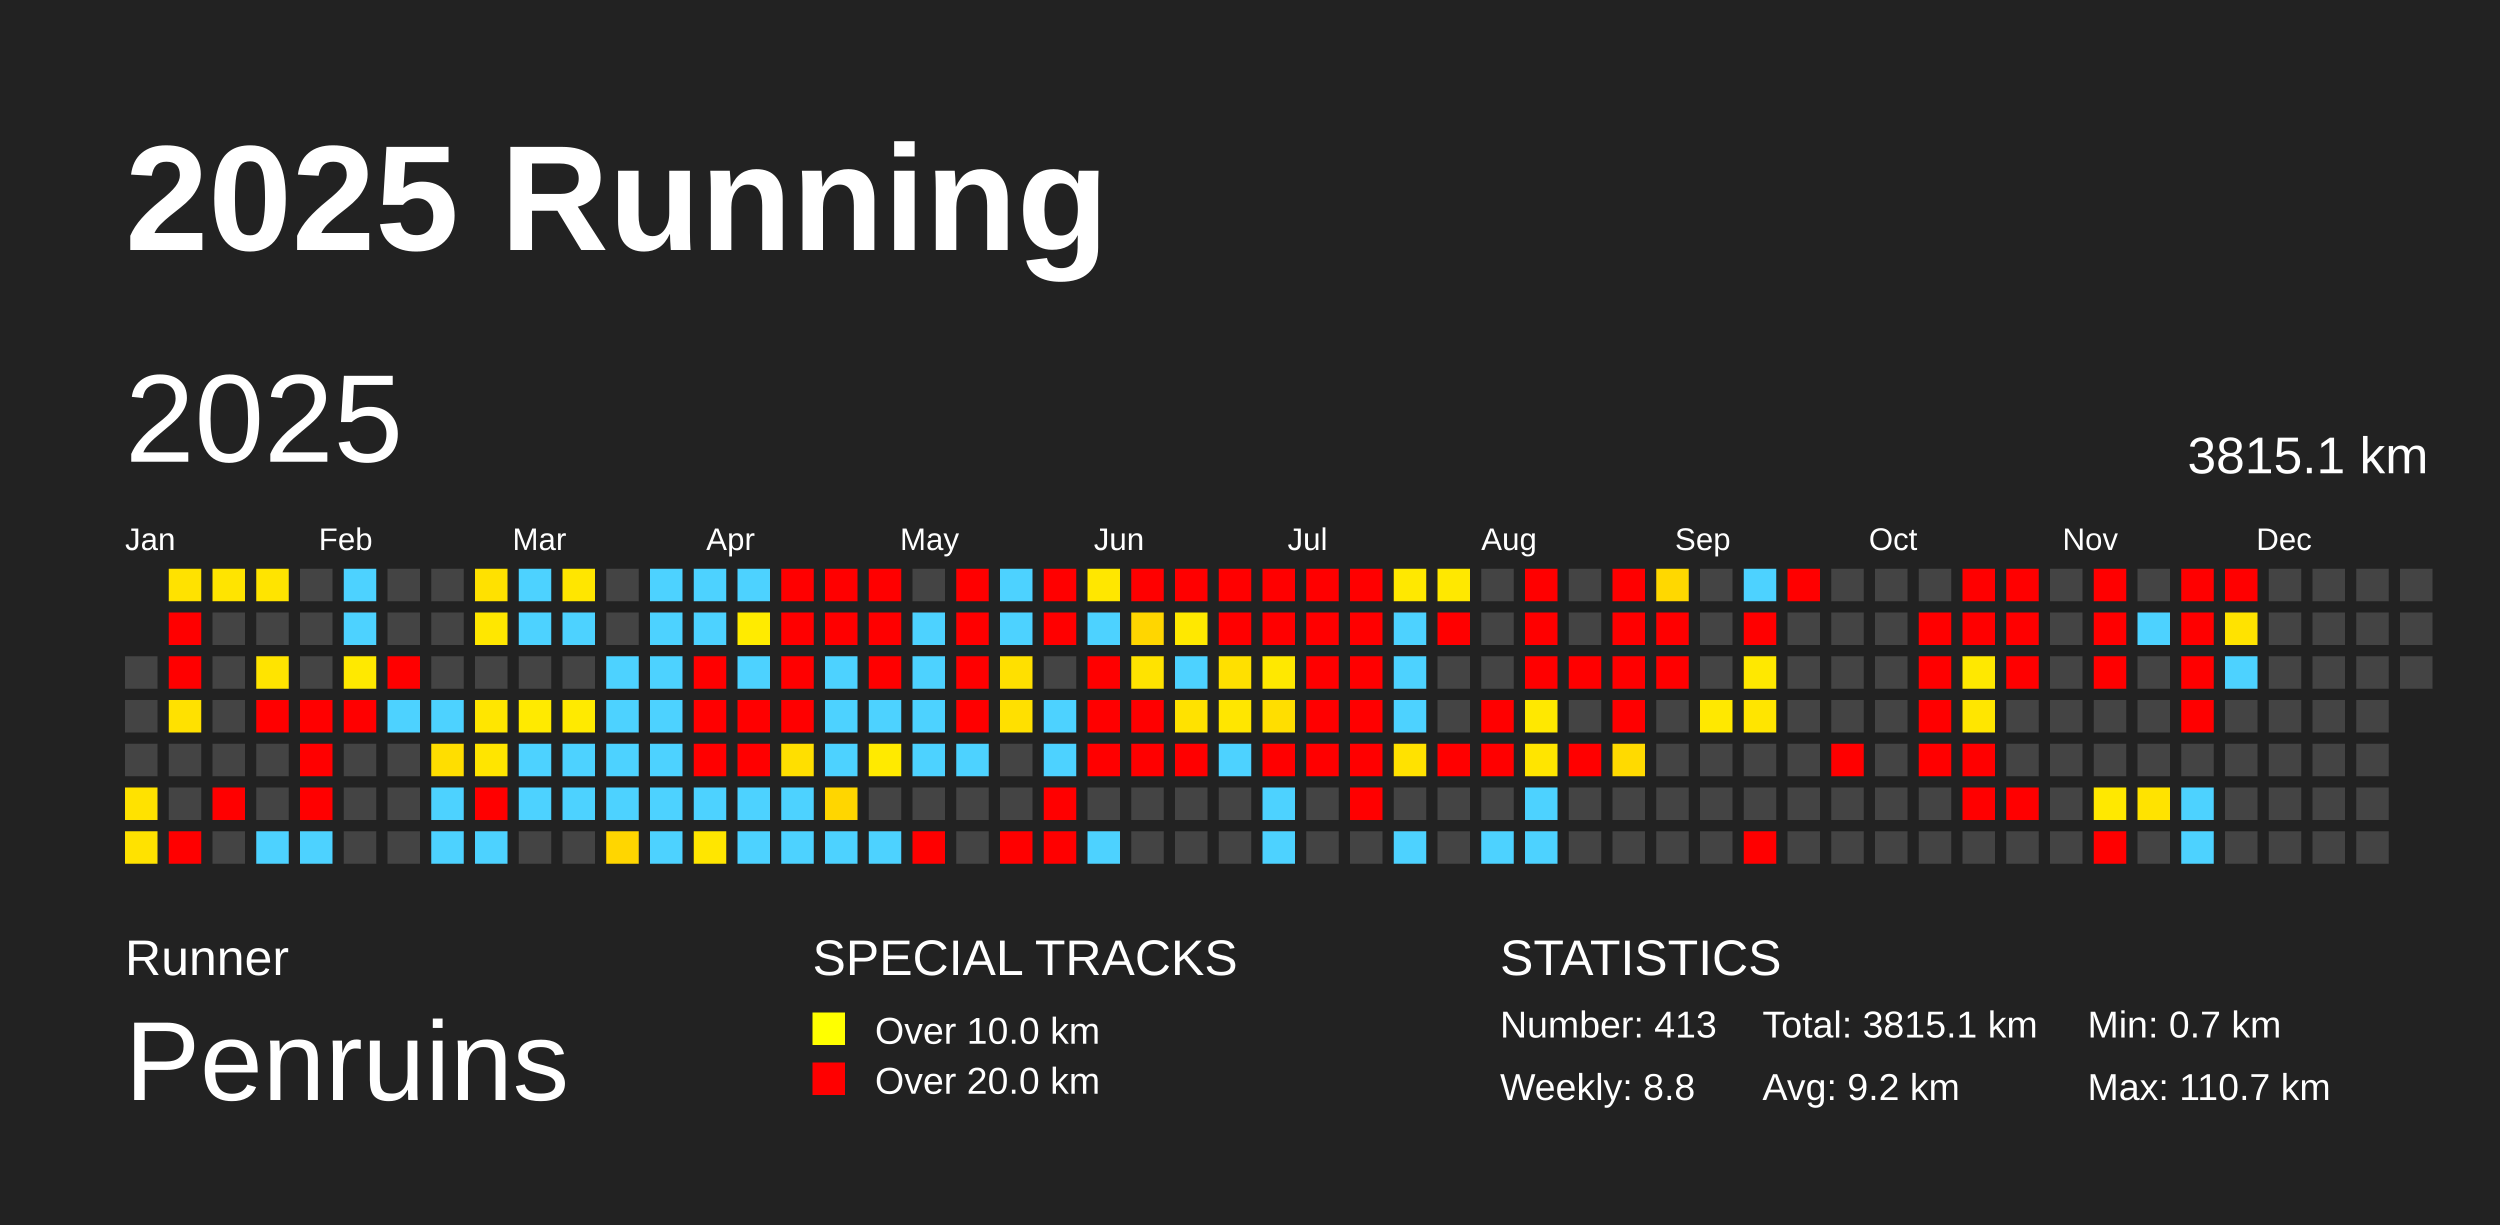
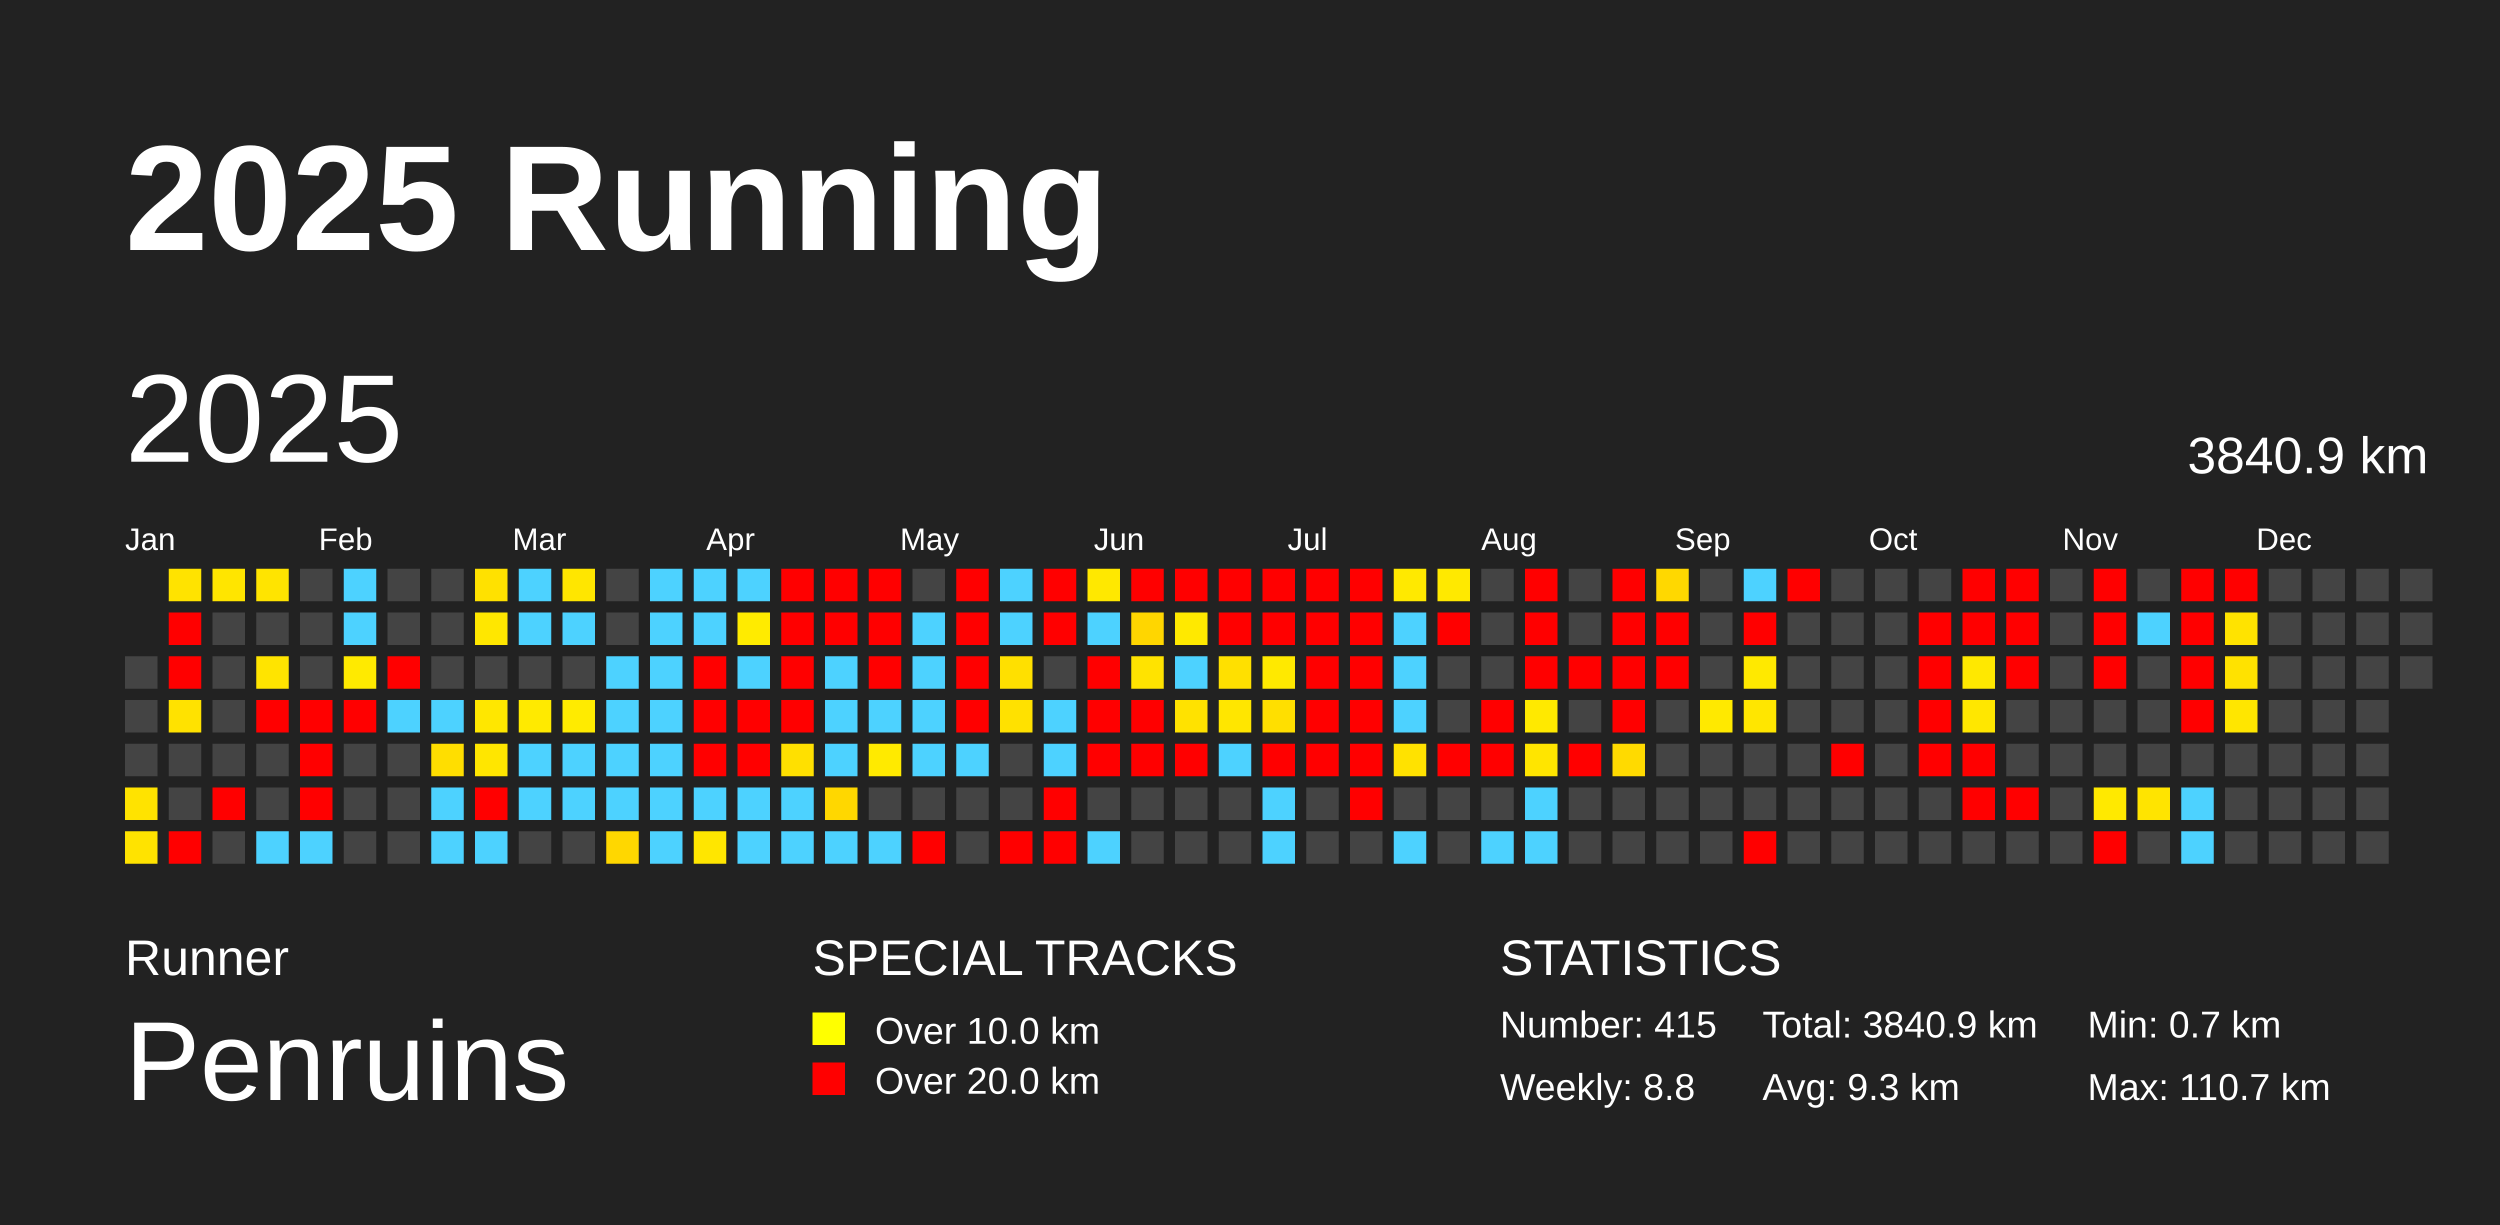
<svg xmlns="http://www.w3.org/2000/svg" baseProfile="full" height="98mm" version="1.1" viewBox="0,0,200,98" width="200mm">
  <defs />
  <rect fill="#222222" height="98" width="200" x="0" y="0" />
  <text fill="#FFFFFF" style="font-size:12px; font-family:Arial; font-weight:bold;" x="10" y="20">2025 Running</text>
  <text fill="#FFFFFF" style="font-size:4px; font-family:Arial" x="10" y="78">Runner</text>
  <text fill="#FFFFFF" style="font-size:9px; font-family:Arial" x="10" y="88">Penruins</text>
  <text fill="#FFFFFF" style="font-size:4px; font-family:Arial" x="65" y="78">SPECIAL TRACKS</text>
  <rect fill="yellow" height="2.6" width="2.6" x="65" y="81" />
  <text fill="#FFFFFF" style="font-size:3px; font-family:Arial" x="70" y="83.5">Over 10.0 km</text>
  <rect fill="red" height="2.6" width="2.6" x="65" y="85" />
  <text fill="#FFFFFF" style="font-size:3px; font-family:Arial" x="70" y="87.5">Over 20.0 km</text>
  <text fill="#FFFFFF" style="font-size:4px; font-family:Arial" x="120" y="78">STATISTICS</text>
-   <text fill="#FFFFFF" style="font-size:3px; font-family:Arial" x="120" y="83">Number: 413</text>
+   <text fill="#FFFFFF" style="font-size:3px; font-family:Arial" x="120" y="83">Number: 415</text>
  <text fill="#FFFFFF" style="font-size:3px; font-family:Arial" x="120" y="88">Weekly: 8.8</text>
-   <text fill="#FFFFFF" style="font-size:3px; font-family:Arial" x="141" y="83">Total: 3815.1 km</text>
-   <text fill="#FFFFFF" style="font-size:3px; font-family:Arial" x="141" y="88">Avg: 9.2 km</text>
+   <text fill="#FFFFFF" style="font-size:3px; font-family:Arial" x="141" y="83">Total: 3840.9 km</text>
+   <text fill="#FFFFFF" style="font-size:3px; font-family:Arial" x="141" y="88">Avg: 9.3 km</text>
  <text fill="#FFFFFF" style="font-size:3px; font-family:Arial" x="167" y="83">Min: 0.7 km</text>
  <text fill="#FFFFFF" style="font-size:3px; font-family:Arial" x="167" y="88">Max: 110.7 km</text>
  <text dominant-baseline="hanging" fill="#FFFFFF" style="font-size:10.0px; font-family:Arial;" x="10" y="30">2025</text>
-   <text dominant-baseline="hanging" fill="#FFFFFF" style="font-size:4.125px; font-family:Arial;" x="175" y="35">3815.1 km</text>
+   <text dominant-baseline="hanging" fill="#FFFFFF" style="font-size:4.125px; font-family:Arial;" x="175" y="35">3840.9 km</text>
  <text fill="#FFFFFF" style="font-size:2.5px; font-family:Arial" x="10.0" y="44">Jan</text>
  <text fill="#FFFFFF" style="font-size:2.5px; font-family:Arial" x="25.5" y="44">Feb</text>
  <text fill="#FFFFFF" style="font-size:2.5px; font-family:Arial" x="41.0" y="44">Mar</text>
  <text fill="#FFFFFF" style="font-size:2.5px; font-family:Arial" x="56.5" y="44">Apr</text>
  <text fill="#FFFFFF" style="font-size:2.5px; font-family:Arial" x="72.0" y="44">May</text>
  <text fill="#FFFFFF" style="font-size:2.5px; font-family:Arial" x="87.5" y="44">Jun</text>
  <text fill="#FFFFFF" style="font-size:2.5px; font-family:Arial" x="103.0" y="44">Jul</text>
  <text fill="#FFFFFF" style="font-size:2.5px; font-family:Arial" x="118.5" y="44">Aug</text>
  <text fill="#FFFFFF" style="font-size:2.5px; font-family:Arial" x="134.0" y="44">Sep</text>
  <text fill="#FFFFFF" style="font-size:2.5px; font-family:Arial" x="149.5" y="44">Oct</text>
  <text fill="#FFFFFF" style="font-size:2.5px; font-family:Arial" x="165.0" y="44">Nov</text>
  <text fill="#FFFFFF" style="font-size:2.5px; font-family:Arial" x="180.5" y="44">Dec</text>
  <rect fill="#444444" height="2.6" width="2.6" x="10.0" y="52.5" />
  <rect fill="#444444" height="2.6" width="2.6" x="10.0" y="56.0" />
  <rect fill="#444444" height="2.6" width="2.6" x="10.0" y="59.5" />
-   <rect fill="#ffe200" height="2.6" width="2.6" x="10.0" y="63.0" />
-   <rect fill="#ffe200" height="2.6" width="2.6" x="10.0" y="66.5" />
-   <rect fill="#ffe200" height="2.6" width="2.6" x="13.5" y="45.5" />
+   <rect fill="#ffe300" height="2.6" width="2.6" x="10.0" y="63.0" />
+   <rect fill="#ffe300" height="2.6" width="2.6" x="10.0" y="66.5" />
+   <rect fill="#ffe300" height="2.6" width="2.6" x="13.5" y="45.5" />
  <rect fill="red" height="2.6" width="2.6" x="13.5" y="49.0" />
  <rect fill="red" height="2.6" width="2.6" x="13.5" y="52.5" />
-   <rect fill="#ffe100" height="2.6" width="2.6" x="13.5" y="56.0" />
+   <rect fill="#ffe200" height="2.6" width="2.6" x="13.5" y="56.0" />
  <rect fill="#444444" height="2.6" width="2.6" x="13.5" y="59.5" />
  <rect fill="#444444" height="2.6" width="2.6" x="13.5" y="63.0" />
  <rect fill="red" height="2.6" width="2.6" x="13.5" y="66.5" />
-   <rect fill="#ffe400" height="2.6" width="2.6" x="17.0" y="45.5" />
+   <rect fill="#ffe500" height="2.6" width="2.6" x="17.0" y="45.5" />
  <rect fill="#444444" height="2.6" width="2.6" x="17.0" y="49.0" />
  <rect fill="#444444" height="2.6" width="2.6" x="17.0" y="52.5" />
  <rect fill="#444444" height="2.6" width="2.6" x="17.0" y="56.0" />
  <rect fill="#444444" height="2.6" width="2.6" x="17.0" y="59.5" />
  <rect fill="red" height="2.6" width="2.6" x="17.0" y="63.0" />
  <rect fill="#444444" height="2.6" width="2.6" x="17.0" y="66.5" />
  <rect fill="#ffe400" height="2.6" width="2.6" x="20.5" y="45.5" />
  <rect fill="#444444" height="2.6" width="2.6" x="20.5" y="49.0" />
  <rect fill="#ffe400" height="2.6" width="2.6" x="20.5" y="52.5" />
  <rect fill="red" height="2.6" width="2.6" x="20.5" y="56.0" />
  <rect fill="#444444" height="2.6" width="2.6" x="20.5" y="59.5" />
  <rect fill="#444444" height="2.6" width="2.6" x="20.5" y="63.0" />
  <rect fill="#4dd2ff" height="2.6" width="2.6" x="20.5" y="66.5" />
  <rect fill="#444444" height="2.6" width="2.6" x="24.0" y="45.5" />
  <rect fill="#444444" height="2.6" width="2.6" x="24.0" y="49.0" />
  <rect fill="#444444" height="2.6" width="2.6" x="24.0" y="52.5" />
  <rect fill="red" height="2.6" width="2.6" x="24.0" y="56.0" />
  <rect fill="red" height="2.6" width="2.6" x="24.0" y="59.5" />
  <rect fill="red" height="2.6" width="2.6" x="24.0" y="63.0" />
  <rect fill="#4dd2ff" height="2.6" width="2.6" x="24.0" y="66.5" />
  <rect fill="#4dd2ff" height="2.6" width="2.6" x="27.5" y="45.5" />
  <rect fill="#4dd2ff" height="2.6" width="2.6" x="27.5" y="49.0" />
-   <rect fill="#ffe900" height="2.6" width="2.6" x="27.5" y="52.5" />
+   <rect fill="#ffea00" height="2.6" width="2.6" x="27.5" y="52.5" />
  <rect fill="red" height="2.6" width="2.6" x="27.5" y="56.0" />
  <rect fill="#444444" height="2.6" width="2.6" x="27.5" y="59.5" />
  <rect fill="#444444" height="2.6" width="2.6" x="27.5" y="63.0" />
  <rect fill="#444444" height="2.6" width="2.6" x="27.5" y="66.5" />
  <rect fill="#444444" height="2.6" width="2.6" x="31.0" y="45.5" />
  <rect fill="#444444" height="2.6" width="2.6" x="31.0" y="49.0" />
  <rect fill="red" height="2.6" width="2.6" x="31.0" y="52.5" />
  <rect fill="#4dd2ff" height="2.6" width="2.6" x="31.0" y="56.0" />
  <rect fill="#444444" height="2.6" width="2.6" x="31.0" y="59.5" />
  <rect fill="#444444" height="2.6" width="2.6" x="31.0" y="63.0" />
  <rect fill="#444444" height="2.6" width="2.6" x="31.0" y="66.5" />
  <rect fill="#444444" height="2.6" width="2.6" x="34.5" y="45.5" />
  <rect fill="#444444" height="2.6" width="2.6" x="34.5" y="49.0" />
  <rect fill="#444444" height="2.6" width="2.6" x="34.5" y="52.5" />
  <rect fill="#4dd2ff" height="2.6" width="2.6" x="34.5" y="56.0" />
  <rect fill="#ffde00" height="2.6" width="2.6" x="34.5" y="59.5" />
  <rect fill="#4dd2ff" height="2.6" width="2.6" x="34.5" y="63.0" />
  <rect fill="#4dd2ff" height="2.6" width="2.6" x="34.5" y="66.5" />
  <rect fill="#ffe100" height="2.6" width="2.6" x="38.0" y="45.5" />
  <rect fill="#ffe700" height="2.6" width="2.6" x="38.0" y="49.0" />
  <rect fill="#444444" height="2.6" width="2.6" x="38.0" y="52.5" />
-   <rect fill="#ffe600" height="2.6" width="2.6" x="38.0" y="56.0" />
-   <rect fill="#ffe500" height="2.6" width="2.6" x="38.0" y="59.5" />
+   <rect fill="#ffe700" height="2.6" width="2.6" x="38.0" y="56.0" />
+   <rect fill="#ffe600" height="2.6" width="2.6" x="38.0" y="59.5" />
  <rect fill="red" height="2.6" width="2.6" x="38.0" y="63.0" />
  <rect fill="#4dd2ff" height="2.6" width="2.6" x="38.0" y="66.5" />
  <rect fill="#4dd2ff" height="2.6" width="2.6" x="41.5" y="45.5" />
  <rect fill="#4dd2ff" height="2.6" width="2.6" x="41.5" y="49.0" />
  <rect fill="#444444" height="2.6" width="2.6" x="41.5" y="52.5" />
  <rect fill="#ffea00" height="2.6" width="2.6" x="41.5" y="56.0" />
  <rect fill="#4dd2ff" height="2.6" width="2.6" x="41.5" y="59.5" />
  <rect fill="#4dd2ff" height="2.6" width="2.6" x="41.5" y="63.0" />
  <rect fill="#444444" height="2.6" width="2.6" x="41.5" y="66.5" />
  <rect fill="#ffe600" height="2.6" width="2.6" x="45.0" y="45.5" />
  <rect fill="#4dd2ff" height="2.6" width="2.6" x="45.0" y="49.0" />
  <rect fill="#444444" height="2.6" width="2.6" x="45.0" y="52.5" />
-   <rect fill="#ffea00" height="2.6" width="2.6" x="45.0" y="56.0" />
+   <rect fill="#ffeb00" height="2.6" width="2.6" x="45.0" y="56.0" />
  <rect fill="#4dd2ff" height="2.6" width="2.6" x="45.0" y="59.5" />
  <rect fill="#4dd2ff" height="2.6" width="2.6" x="45.0" y="63.0" />
  <rect fill="#444444" height="2.6" width="2.6" x="45.0" y="66.5" />
  <rect fill="#444444" height="2.6" width="2.6" x="48.5" y="45.5" />
  <rect fill="#444444" height="2.6" width="2.6" x="48.5" y="49.0" />
  <rect fill="#4dd2ff" height="2.6" width="2.6" x="48.5" y="52.5" />
  <rect fill="#4dd2ff" height="2.6" width="2.6" x="48.5" y="56.0" />
  <rect fill="#4dd2ff" height="2.6" width="2.6" x="48.5" y="59.5" />
  <rect fill="#4dd2ff" height="2.6" width="2.6" x="48.5" y="63.0" />
-   <rect fill="#ffd600" height="2.6" width="2.6" x="48.5" y="66.5" />
+   <rect fill="#ffd700" height="2.6" width="2.6" x="48.5" y="66.5" />
  <rect fill="#4dd2ff" height="2.6" width="2.6" x="52.0" y="45.5" />
  <rect fill="#4dd2ff" height="2.6" width="2.6" x="52.0" y="49.0" />
  <rect fill="#4dd2ff" height="2.6" width="2.6" x="52.0" y="52.5" />
  <rect fill="#4dd2ff" height="2.6" width="2.6" x="52.0" y="56.0" />
  <rect fill="#4dd2ff" height="2.6" width="2.6" x="52.0" y="59.5" />
  <rect fill="#4dd2ff" height="2.6" width="2.6" x="52.0" y="63.0" />
  <rect fill="#4dd2ff" height="2.6" width="2.6" x="52.0" y="66.5" />
  <rect fill="#4dd2ff" height="2.6" width="2.6" x="55.5" y="45.5" />
  <rect fill="#4dd2ff" height="2.6" width="2.6" x="55.5" y="49.0" />
  <rect fill="red" height="2.6" width="2.6" x="55.5" y="52.5" />
  <rect fill="red" height="2.6" width="2.6" x="55.5" y="56.0" />
  <rect fill="red" height="2.6" width="2.6" x="55.5" y="59.5" />
  <rect fill="#4dd2ff" height="2.6" width="2.6" x="55.5" y="63.0" />
  <rect fill="#ffe600" height="2.6" width="2.6" x="55.5" y="66.5" />
  <rect fill="#4dd2ff" height="2.6" width="2.6" x="59.0" y="45.5" />
  <rect fill="#ffeb00" height="2.6" width="2.6" x="59.0" y="49.0" />
  <rect fill="#4dd2ff" height="2.6" width="2.6" x="59.0" y="52.5" />
  <rect fill="red" height="2.6" width="2.6" x="59.0" y="56.0" />
  <rect fill="red" height="2.6" width="2.6" x="59.0" y="59.5" />
  <rect fill="#4dd2ff" height="2.6" width="2.6" x="59.0" y="63.0" />
  <rect fill="#4dd2ff" height="2.6" width="2.6" x="59.0" y="66.5" />
  <rect fill="red" height="2.6" width="2.6" x="62.5" y="45.5" />
  <rect fill="red" height="2.6" width="2.6" x="62.5" y="49.0" />
  <rect fill="red" height="2.6" width="2.6" x="62.5" y="52.5" />
  <rect fill="red" height="2.6" width="2.6" x="62.5" y="56.0" />
-   <rect fill="#ffdf00" height="2.6" width="2.6" x="62.5" y="59.5" />
+   <rect fill="#ffe000" height="2.6" width="2.6" x="62.5" y="59.5" />
  <rect fill="#4dd2ff" height="2.6" width="2.6" x="62.5" y="63.0" />
  <rect fill="#4dd2ff" height="2.6" width="2.6" x="62.5" y="66.5" />
  <rect fill="red" height="2.6" width="2.6" x="66.0" y="45.5" />
  <rect fill="red" height="2.6" width="2.6" x="66.0" y="49.0" />
  <rect fill="#4dd2ff" height="2.6" width="2.6" x="66.0" y="52.5" />
  <rect fill="#4dd2ff" height="2.6" width="2.6" x="66.0" y="56.0" />
  <rect fill="#4dd2ff" height="2.6" width="2.6" x="66.0" y="59.5" />
-   <rect fill="#ffd600" height="2.6" width="2.6" x="66.0" y="63.0" />
+   <rect fill="#ffd700" height="2.6" width="2.6" x="66.0" y="63.0" />
  <rect fill="#4dd2ff" height="2.6" width="2.6" x="66.0" y="66.5" />
  <rect fill="red" height="2.6" width="2.6" x="69.5" y="45.5" />
  <rect fill="red" height="2.6" width="2.6" x="69.5" y="49.0" />
  <rect fill="red" height="2.6" width="2.6" x="69.5" y="52.5" />
  <rect fill="#4dd2ff" height="2.6" width="2.6" x="69.5" y="56.0" />
  <rect fill="#ffea00" height="2.6" width="2.6" x="69.5" y="59.5" />
  <rect fill="#444444" height="2.6" width="2.6" x="69.5" y="63.0" />
  <rect fill="#4dd2ff" height="2.6" width="2.6" x="69.5" y="66.5" />
  <rect fill="#444444" height="2.6" width="2.6" x="73.0" y="45.5" />
  <rect fill="#4dd2ff" height="2.6" width="2.6" x="73.0" y="49.0" />
  <rect fill="#4dd2ff" height="2.6" width="2.6" x="73.0" y="52.5" />
  <rect fill="#4dd2ff" height="2.6" width="2.6" x="73.0" y="56.0" />
  <rect fill="#4dd2ff" height="2.6" width="2.6" x="73.0" y="59.5" />
  <rect fill="#444444" height="2.6" width="2.6" x="73.0" y="63.0" />
  <rect fill="red" height="2.6" width="2.6" x="73.0" y="66.5" />
  <rect fill="red" height="2.6" width="2.6" x="76.5" y="45.5" />
  <rect fill="red" height="2.6" width="2.6" x="76.5" y="49.0" />
  <rect fill="red" height="2.6" width="2.6" x="76.5" y="52.5" />
  <rect fill="red" height="2.6" width="2.6" x="76.5" y="56.0" />
  <rect fill="#4dd2ff" height="2.6" width="2.6" x="76.5" y="59.5" />
  <rect fill="#444444" height="2.6" width="2.6" x="76.5" y="63.0" />
  <rect fill="#444444" height="2.6" width="2.6" x="76.5" y="66.5" />
  <rect fill="#4dd2ff" height="2.6" width="2.6" x="80.0" y="45.5" />
  <rect fill="#4dd2ff" height="2.6" width="2.6" x="80.0" y="49.0" />
  <rect fill="#ffe000" height="2.6" width="2.6" x="80.0" y="52.5" />
-   <rect fill="#ffe000" height="2.6" width="2.6" x="80.0" y="56.0" />
+   <rect fill="#ffe100" height="2.6" width="2.6" x="80.0" y="56.0" />
  <rect fill="#444444" height="2.6" width="2.6" x="80.0" y="59.5" />
  <rect fill="#444444" height="2.6" width="2.6" x="80.0" y="63.0" />
  <rect fill="red" height="2.6" width="2.6" x="80.0" y="66.5" />
  <rect fill="red" height="2.6" width="2.6" x="83.5" y="45.5" />
  <rect fill="red" height="2.6" width="2.6" x="83.5" y="49.0" />
  <rect fill="#444444" height="2.6" width="2.6" x="83.5" y="52.5" />
  <rect fill="#4dd2ff" height="2.6" width="2.6" x="83.5" y="56.0" />
  <rect fill="#4dd2ff" height="2.6" width="2.6" x="83.5" y="59.5" />
  <rect fill="red" height="2.6" width="2.6" x="83.5" y="63.0" />
  <rect fill="red" height="2.6" width="2.6" x="83.5" y="66.5" />
-   <rect fill="#ffe700" height="2.6" width="2.6" x="87.0" y="45.5" />
+   <rect fill="#ffe800" height="2.6" width="2.6" x="87.0" y="45.5" />
  <rect fill="#4dd2ff" height="2.6" width="2.6" x="87.0" y="49.0" />
  <rect fill="red" height="2.6" width="2.6" x="87.0" y="52.5" />
  <rect fill="red" height="2.6" width="2.6" x="87.0" y="56.0" />
  <rect fill="red" height="2.6" width="2.6" x="87.0" y="59.5" />
  <rect fill="#444444" height="2.6" width="2.6" x="87.0" y="63.0" />
  <rect fill="#4dd2ff" height="2.6" width="2.6" x="87.0" y="66.5" />
  <rect fill="red" height="2.6" width="2.6" x="90.5" y="45.5" />
  <rect fill="#ffd600" height="2.6" width="2.6" x="90.5" y="49.0" />
  <rect fill="#ffe300" height="2.6" width="2.6" x="90.5" y="52.5" />
  <rect fill="red" height="2.6" width="2.6" x="90.5" y="56.0" />
  <rect fill="red" height="2.6" width="2.6" x="90.5" y="59.5" />
  <rect fill="#444444" height="2.6" width="2.6" x="90.5" y="63.0" />
  <rect fill="#444444" height="2.6" width="2.6" x="90.5" y="66.5" />
  <rect fill="red" height="2.6" width="2.6" x="94.0" y="45.5" />
-   <rect fill="#ffe800" height="2.6" width="2.6" x="94.0" y="49.0" />
+   <rect fill="#ffe900" height="2.6" width="2.6" x="94.0" y="49.0" />
  <rect fill="#4dd2ff" height="2.6" width="2.6" x="94.0" y="52.5" />
  <rect fill="#ffe200" height="2.6" width="2.6" x="94.0" y="56.0" />
  <rect fill="red" height="2.6" width="2.6" x="94.0" y="59.5" />
  <rect fill="#444444" height="2.6" width="2.6" x="94.0" y="63.0" />
  <rect fill="#444444" height="2.6" width="2.6" x="94.0" y="66.5" />
  <rect fill="red" height="2.6" width="2.6" x="97.5" y="45.5" />
  <rect fill="red" height="2.6" width="2.6" x="97.5" y="49.0" />
  <rect fill="#ffe000" height="2.6" width="2.6" x="97.5" y="52.5" />
  <rect fill="#ffe600" height="2.6" width="2.6" x="97.5" y="56.0" />
  <rect fill="#4dd2ff" height="2.6" width="2.6" x="97.5" y="59.5" />
  <rect fill="#444444" height="2.6" width="2.6" x="97.5" y="63.0" />
  <rect fill="#444444" height="2.6" width="2.6" x="97.5" y="66.5" />
  <rect fill="red" height="2.6" width="2.6" x="101.0" y="45.5" />
  <rect fill="red" height="2.6" width="2.6" x="101.0" y="49.0" />
-   <rect fill="#ffe800" height="2.6" width="2.6" x="101.0" y="52.5" />
-   <rect fill="#ffde00" height="2.6" width="2.6" x="101.0" y="56.0" />
+   <rect fill="#ffe900" height="2.6" width="2.6" x="101.0" y="52.5" />
+   <rect fill="#ffdf00" height="2.6" width="2.6" x="101.0" y="56.0" />
  <rect fill="red" height="2.6" width="2.6" x="101.0" y="59.5" />
  <rect fill="#4dd2ff" height="2.6" width="2.6" x="101.0" y="63.0" />
  <rect fill="#4dd2ff" height="2.6" width="2.6" x="101.0" y="66.5" />
  <rect fill="red" height="2.6" width="2.6" x="104.5" y="45.5" />
  <rect fill="red" height="2.6" width="2.6" x="104.5" y="49.0" />
  <rect fill="red" height="2.6" width="2.6" x="104.5" y="52.5" />
  <rect fill="red" height="2.6" width="2.6" x="104.5" y="56.0" />
  <rect fill="red" height="2.6" width="2.6" x="104.5" y="59.5" />
  <rect fill="#444444" height="2.6" width="2.6" x="104.5" y="63.0" />
  <rect fill="#444444" height="2.6" width="2.6" x="104.5" y="66.5" />
  <rect fill="red" height="2.6" width="2.6" x="108.0" y="45.5" />
  <rect fill="red" height="2.6" width="2.6" x="108.0" y="49.0" />
  <rect fill="red" height="2.6" width="2.6" x="108.0" y="52.5" />
  <rect fill="red" height="2.6" width="2.6" x="108.0" y="56.0" />
  <rect fill="red" height="2.6" width="2.6" x="108.0" y="59.5" />
  <rect fill="red" height="2.6" width="2.6" x="108.0" y="63.0" />
  <rect fill="#444444" height="2.6" width="2.6" x="108.0" y="66.5" />
-   <rect fill="#ffe800" height="2.6" width="2.6" x="111.5" y="45.5" />
+   <rect fill="#ffe900" height="2.6" width="2.6" x="111.5" y="45.5" />
  <rect fill="#4dd2ff" height="2.6" width="2.6" x="111.5" y="49.0" />
  <rect fill="#4dd2ff" height="2.6" width="2.6" x="111.5" y="52.5" />
  <rect fill="#4dd2ff" height="2.6" width="2.6" x="111.5" y="56.0" />
  <rect fill="#ffe200" height="2.6" width="2.6" x="111.5" y="59.5" />
  <rect fill="#444444" height="2.6" width="2.6" x="111.5" y="63.0" />
  <rect fill="#4dd2ff" height="2.6" width="2.6" x="111.5" y="66.5" />
-   <rect fill="#ffe800" height="2.6" width="2.6" x="115.0" y="45.5" />
+   <rect fill="#ffe900" height="2.6" width="2.6" x="115.0" y="45.5" />
  <rect fill="red" height="2.6" width="2.6" x="115.0" y="49.0" />
  <rect fill="#444444" height="2.6" width="2.6" x="115.0" y="52.5" />
  <rect fill="#444444" height="2.6" width="2.6" x="115.0" y="56.0" />
  <rect fill="red" height="2.6" width="2.6" x="115.0" y="59.5" />
  <rect fill="#444444" height="2.6" width="2.6" x="115.0" y="63.0" />
  <rect fill="#444444" height="2.6" width="2.6" x="115.0" y="66.5" />
  <rect fill="#444444" height="2.6" width="2.6" x="118.5" y="45.5" />
  <rect fill="#444444" height="2.6" width="2.6" x="118.5" y="49.0" />
  <rect fill="#444444" height="2.6" width="2.6" x="118.5" y="52.5" />
  <rect fill="red" height="2.6" width="2.6" x="118.5" y="56.0" />
  <rect fill="red" height="2.6" width="2.6" x="118.5" y="59.5" />
  <rect fill="#444444" height="2.6" width="2.6" x="118.5" y="63.0" />
  <rect fill="#4dd2ff" height="2.6" width="2.6" x="118.5" y="66.5" />
  <rect fill="red" height="2.6" width="2.6" x="122.0" y="45.5" />
  <rect fill="red" height="2.6" width="2.6" x="122.0" y="49.0" />
  <rect fill="red" height="2.6" width="2.6" x="122.0" y="52.5" />
-   <rect fill="#ffe800" height="2.6" width="2.6" x="122.0" y="56.0" />
+   <rect fill="#ffe900" height="2.6" width="2.6" x="122.0" y="56.0" />
  <rect fill="#ffe500" height="2.6" width="2.6" x="122.0" y="59.5" />
  <rect fill="#4dd2ff" height="2.6" width="2.6" x="122.0" y="63.0" />
  <rect fill="#4dd2ff" height="2.6" width="2.6" x="122.0" y="66.5" />
  <rect fill="#444444" height="2.6" width="2.6" x="125.5" y="45.5" />
  <rect fill="#444444" height="2.6" width="2.6" x="125.5" y="49.0" />
  <rect fill="red" height="2.6" width="2.6" x="125.5" y="52.5" />
  <rect fill="#444444" height="2.6" width="2.6" x="125.5" y="56.0" />
  <rect fill="red" height="2.6" width="2.6" x="125.5" y="59.5" />
  <rect fill="#444444" height="2.6" width="2.6" x="125.5" y="63.0" />
  <rect fill="#444444" height="2.6" width="2.6" x="125.5" y="66.5" />
  <rect fill="red" height="2.6" width="2.6" x="129.0" y="45.5" />
  <rect fill="red" height="2.6" width="2.6" x="129.0" y="49.0" />
  <rect fill="red" height="2.6" width="2.6" x="129.0" y="52.5" />
  <rect fill="red" height="2.6" width="2.6" x="129.0" y="56.0" />
  <rect fill="#ffda00" height="2.6" width="2.6" x="129.0" y="59.5" />
  <rect fill="#444444" height="2.6" width="2.6" x="129.0" y="63.0" />
  <rect fill="#444444" height="2.6" width="2.6" x="129.0" y="66.5" />
  <rect fill="#ffd800" height="2.6" width="2.6" x="132.5" y="45.5" />
  <rect fill="red" height="2.6" width="2.6" x="132.5" y="49.0" />
  <rect fill="red" height="2.6" width="2.6" x="132.5" y="52.5" />
  <rect fill="#444444" height="2.6" width="2.6" x="132.5" y="56.0" />
  <rect fill="#444444" height="2.6" width="2.6" x="132.5" y="59.5" />
  <rect fill="#444444" height="2.6" width="2.6" x="132.5" y="63.0" />
  <rect fill="#444444" height="2.6" width="2.6" x="132.5" y="66.5" />
  <rect fill="#444444" height="2.6" width="2.6" x="136.0" y="45.5" />
  <rect fill="#444444" height="2.6" width="2.6" x="136.0" y="49.0" />
  <rect fill="#444444" height="2.6" width="2.6" x="136.0" y="52.5" />
-   <rect fill="#ffe800" height="2.6" width="2.6" x="136.0" y="56.0" />
+   <rect fill="#ffe900" height="2.6" width="2.6" x="136.0" y="56.0" />
  <rect fill="#444444" height="2.6" width="2.6" x="136.0" y="59.5" />
  <rect fill="#444444" height="2.6" width="2.6" x="136.0" y="63.0" />
  <rect fill="#444444" height="2.6" width="2.6" x="136.0" y="66.5" />
  <rect fill="#4dd2ff" height="2.6" width="2.6" x="139.5" y="45.5" />
  <rect fill="red" height="2.6" width="2.6" x="139.5" y="49.0" />
-   <rect fill="#ffe800" height="2.6" width="2.6" x="139.5" y="52.5" />
-   <rect fill="#ffe500" height="2.6" width="2.6" x="139.5" y="56.0" />
+   <rect fill="#ffe900" height="2.6" width="2.6" x="139.5" y="52.5" />
+   <rect fill="#ffe600" height="2.6" width="2.6" x="139.5" y="56.0" />
  <rect fill="#444444" height="2.6" width="2.6" x="139.5" y="59.5" />
  <rect fill="#444444" height="2.6" width="2.6" x="139.5" y="63.0" />
  <rect fill="red" height="2.6" width="2.6" x="139.5" y="66.5" />
  <rect fill="red" height="2.6" width="2.6" x="143.0" y="45.5" />
  <rect fill="#444444" height="2.6" width="2.6" x="143.0" y="49.0" />
  <rect fill="#444444" height="2.6" width="2.6" x="143.0" y="52.5" />
  <rect fill="#444444" height="2.6" width="2.6" x="143.0" y="56.0" />
  <rect fill="#444444" height="2.6" width="2.6" x="143.0" y="59.5" />
  <rect fill="#444444" height="2.6" width="2.6" x="143.0" y="63.0" />
  <rect fill="#444444" height="2.6" width="2.6" x="143.0" y="66.5" />
  <rect fill="#444444" height="2.6" width="2.6" x="146.5" y="45.5" />
  <rect fill="#444444" height="2.6" width="2.6" x="146.5" y="49.0" />
  <rect fill="#444444" height="2.6" width="2.6" x="146.5" y="52.5" />
  <rect fill="#444444" height="2.6" width="2.6" x="146.5" y="56.0" />
  <rect fill="red" height="2.6" width="2.6" x="146.5" y="59.5" />
  <rect fill="#444444" height="2.6" width="2.6" x="146.5" y="63.0" />
  <rect fill="#444444" height="2.6" width="2.6" x="146.5" y="66.5" />
  <rect fill="#444444" height="2.6" width="2.6" x="150.0" y="45.5" />
  <rect fill="#444444" height="2.6" width="2.6" x="150.0" y="49.0" />
  <rect fill="#444444" height="2.6" width="2.6" x="150.0" y="52.5" />
  <rect fill="#444444" height="2.6" width="2.6" x="150.0" y="56.0" />
  <rect fill="#444444" height="2.6" width="2.6" x="150.0" y="59.5" />
  <rect fill="#444444" height="2.6" width="2.6" x="150.0" y="63.0" />
  <rect fill="#444444" height="2.6" width="2.6" x="150.0" y="66.5" />
  <rect fill="#444444" height="2.6" width="2.6" x="153.5" y="45.5" />
  <rect fill="red" height="2.6" width="2.6" x="153.5" y="49.0" />
  <rect fill="red" height="2.6" width="2.6" x="153.5" y="52.5" />
  <rect fill="red" height="2.6" width="2.6" x="153.5" y="56.0" />
  <rect fill="red" height="2.6" width="2.6" x="153.5" y="59.5" />
  <rect fill="#444444" height="2.6" width="2.6" x="153.5" y="63.0" />
  <rect fill="#444444" height="2.6" width="2.6" x="153.5" y="66.5" />
  <rect fill="red" height="2.6" width="2.6" x="157.0" y="45.5" />
  <rect fill="red" height="2.6" width="2.6" x="157.0" y="49.0" />
  <rect fill="#ffe800" height="2.6" width="2.6" x="157.0" y="52.5" />
-   <rect fill="#ffe600" height="2.6" width="2.6" x="157.0" y="56.0" />
+   <rect fill="#ffe700" height="2.6" width="2.6" x="157.0" y="56.0" />
  <rect fill="red" height="2.6" width="2.6" x="157.0" y="59.5" />
  <rect fill="red" height="2.6" width="2.6" x="157.0" y="63.0" />
  <rect fill="#444444" height="2.6" width="2.6" x="157.0" y="66.5" />
  <rect fill="red" height="2.6" width="2.6" x="160.5" y="45.5" />
  <rect fill="red" height="2.6" width="2.6" x="160.5" y="49.0" />
  <rect fill="red" height="2.6" width="2.6" x="160.5" y="52.5" />
  <rect fill="#444444" height="2.6" width="2.6" x="160.5" y="56.0" />
  <rect fill="#444444" height="2.6" width="2.6" x="160.5" y="59.5" />
  <rect fill="red" height="2.6" width="2.6" x="160.5" y="63.0" />
  <rect fill="#444444" height="2.6" width="2.6" x="160.5" y="66.5" />
  <rect fill="#444444" height="2.6" width="2.6" x="164.0" y="45.5" />
  <rect fill="#444444" height="2.6" width="2.6" x="164.0" y="49.0" />
  <rect fill="#444444" height="2.6" width="2.6" x="164.0" y="52.5" />
  <rect fill="#444444" height="2.6" width="2.6" x="164.0" y="56.0" />
  <rect fill="#444444" height="2.6" width="2.6" x="164.0" y="59.5" />
  <rect fill="#444444" height="2.6" width="2.6" x="164.0" y="63.0" />
  <rect fill="#444444" height="2.6" width="2.6" x="164.0" y="66.5" />
  <rect fill="red" height="2.6" width="2.6" x="167.5" y="45.5" />
  <rect fill="red" height="2.6" width="2.6" x="167.5" y="49.0" />
  <rect fill="red" height="2.6" width="2.6" x="167.5" y="52.5" />
  <rect fill="#444444" height="2.6" width="2.6" x="167.5" y="56.0" />
  <rect fill="#444444" height="2.6" width="2.6" x="167.5" y="59.5" />
-   <rect fill="#ffe800" height="2.6" width="2.6" x="167.5" y="63.0" />
+   <rect fill="#ffe900" height="2.6" width="2.6" x="167.5" y="63.0" />
  <rect fill="red" height="2.6" width="2.6" x="167.5" y="66.5" />
  <rect fill="#444444" height="2.6" width="2.6" x="171.0" y="45.5" />
  <rect fill="#4dd2ff" height="2.6" width="2.6" x="171.0" y="49.0" />
  <rect fill="#444444" height="2.6" width="2.6" x="171.0" y="52.5" />
  <rect fill="#444444" height="2.6" width="2.6" x="171.0" y="56.0" />
  <rect fill="#444444" height="2.6" width="2.6" x="171.0" y="59.5" />
-   <rect fill="#ffe300" height="2.6" width="2.6" x="171.0" y="63.0" />
+   <rect fill="#ffe400" height="2.6" width="2.6" x="171.0" y="63.0" />
  <rect fill="#444444" height="2.6" width="2.6" x="171.0" y="66.5" />
  <rect fill="red" height="2.6" width="2.6" x="174.5" y="45.5" />
  <rect fill="red" height="2.6" width="2.6" x="174.5" y="49.0" />
  <rect fill="red" height="2.6" width="2.6" x="174.5" y="52.5" />
  <rect fill="red" height="2.6" width="2.6" x="174.5" y="56.0" />
  <rect fill="#444444" height="2.6" width="2.6" x="174.5" y="59.5" />
  <rect fill="#4dd2ff" height="2.6" width="2.6" x="174.5" y="63.0" />
  <rect fill="#4dd2ff" height="2.6" width="2.6" x="174.5" y="66.5" />
  <rect fill="red" height="2.6" width="2.6" x="178.0" y="45.5" />
  <rect fill="#ffe300" height="2.6" width="2.6" x="178.0" y="49.0" />
-   <rect fill="#4dd2ff" height="2.6" width="2.6" x="178.0" y="52.5" />
-   <rect fill="#444444" height="2.6" width="2.6" x="178.0" y="56.0" />
+   <rect fill="#ffe200" height="2.6" width="2.6" x="178.0" y="52.5" />
+   <rect fill="#ffe600" height="2.6" width="2.6" x="178.0" y="56.0" />
  <rect fill="#444444" height="2.6" width="2.6" x="178.0" y="59.5" />
  <rect fill="#444444" height="2.6" width="2.6" x="178.0" y="63.0" />
  <rect fill="#444444" height="2.6" width="2.6" x="178.0" y="66.5" />
  <rect fill="#444444" height="2.6" width="2.6" x="181.5" y="45.5" />
  <rect fill="#444444" height="2.6" width="2.6" x="181.5" y="49.0" />
  <rect fill="#444444" height="2.6" width="2.6" x="181.5" y="52.5" />
  <rect fill="#444444" height="2.6" width="2.6" x="181.5" y="56.0" />
  <rect fill="#444444" height="2.6" width="2.6" x="181.5" y="59.5" />
  <rect fill="#444444" height="2.6" width="2.6" x="181.5" y="63.0" />
  <rect fill="#444444" height="2.6" width="2.6" x="181.5" y="66.5" />
  <rect fill="#444444" height="2.6" width="2.6" x="185.0" y="45.5" />
  <rect fill="#444444" height="2.6" width="2.6" x="185.0" y="49.0" />
  <rect fill="#444444" height="2.6" width="2.6" x="185.0" y="52.5" />
  <rect fill="#444444" height="2.6" width="2.6" x="185.0" y="56.0" />
  <rect fill="#444444" height="2.6" width="2.6" x="185.0" y="59.5" />
  <rect fill="#444444" height="2.6" width="2.6" x="185.0" y="63.0" />
  <rect fill="#444444" height="2.6" width="2.6" x="185.0" y="66.5" />
  <rect fill="#444444" height="2.6" width="2.6" x="188.5" y="45.5" />
  <rect fill="#444444" height="2.6" width="2.6" x="188.5" y="49.0" />
  <rect fill="#444444" height="2.6" width="2.6" x="188.5" y="52.5" />
  <rect fill="#444444" height="2.6" width="2.6" x="188.5" y="56.0" />
  <rect fill="#444444" height="2.6" width="2.6" x="188.5" y="59.5" />
  <rect fill="#444444" height="2.6" width="2.6" x="188.5" y="63.0" />
  <rect fill="#444444" height="2.6" width="2.6" x="188.5" y="66.5" />
  <rect fill="#444444" height="2.6" width="2.6" x="192.0" y="45.5" />
  <rect fill="#444444" height="2.6" width="2.6" x="192.0" y="49.0" />
  <rect fill="#444444" height="2.6" width="2.6" x="192.0" y="52.5" />
</svg>
